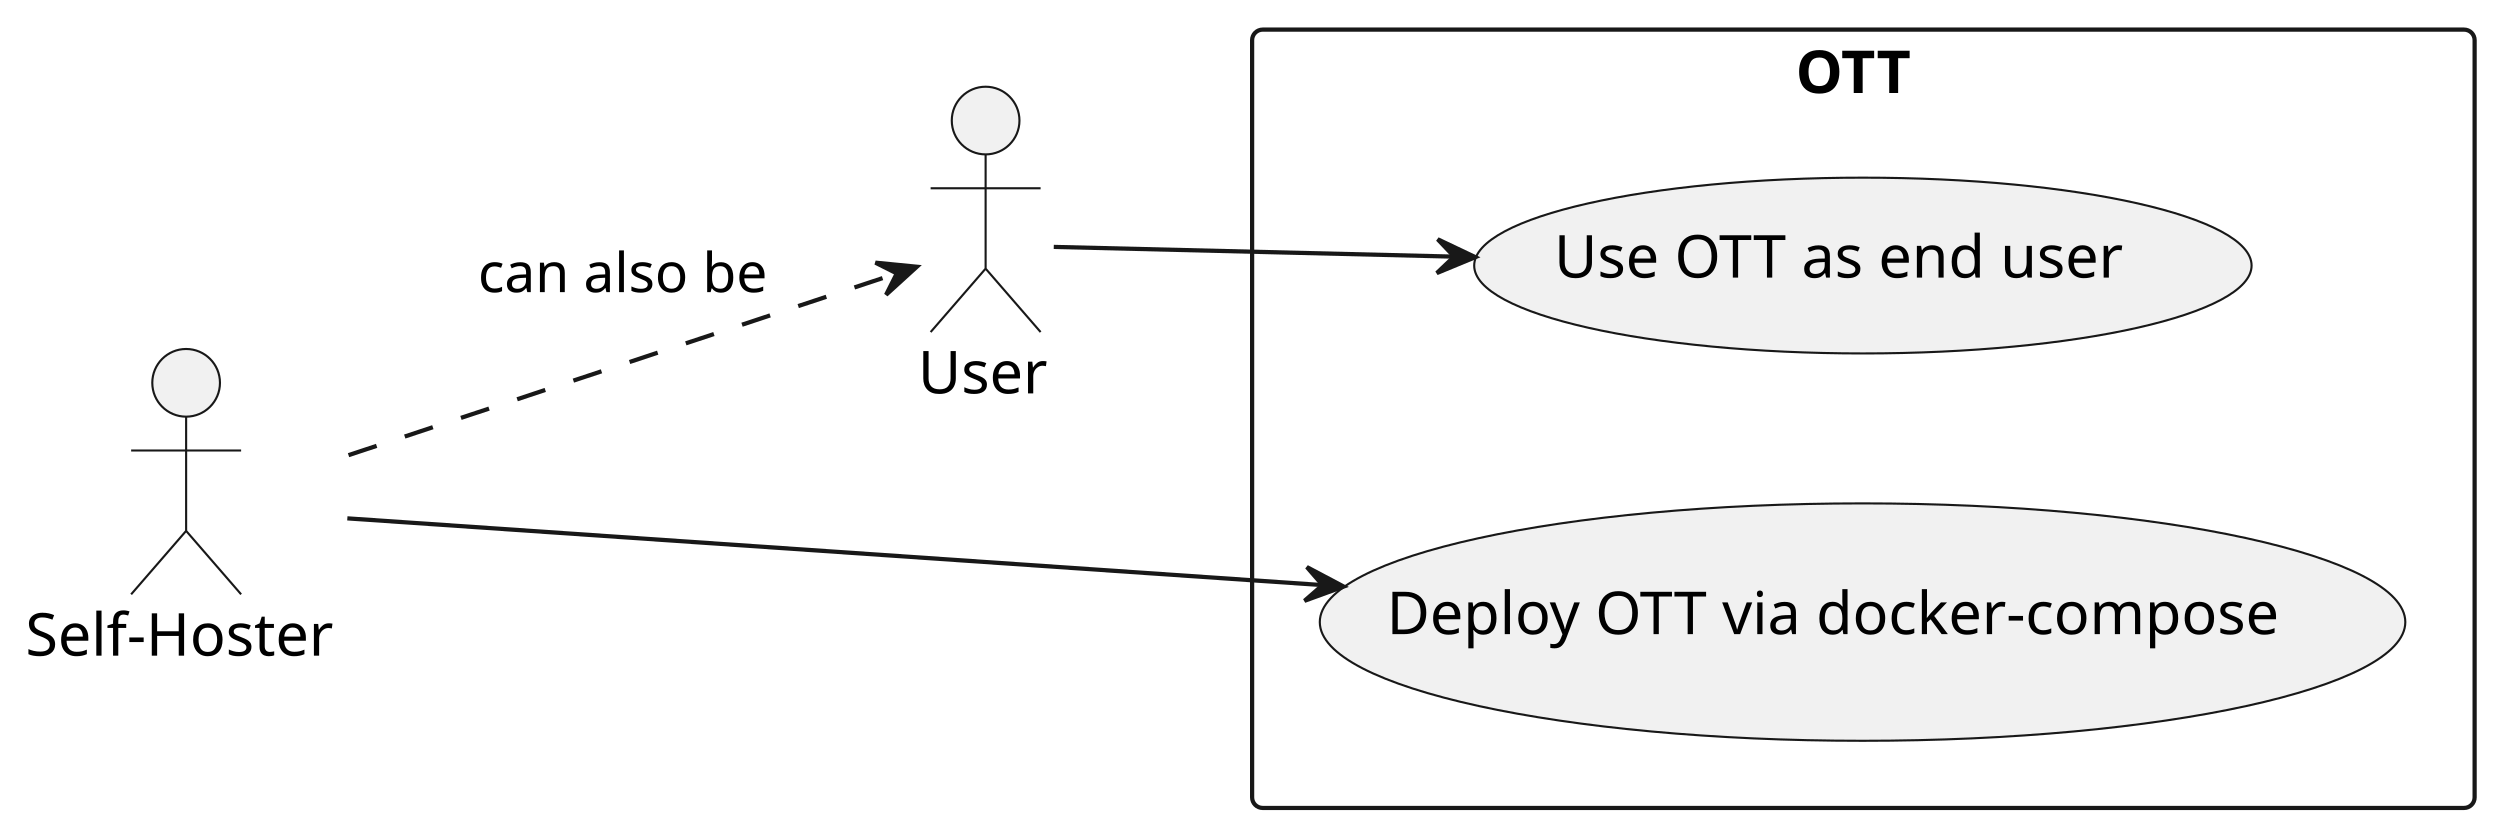
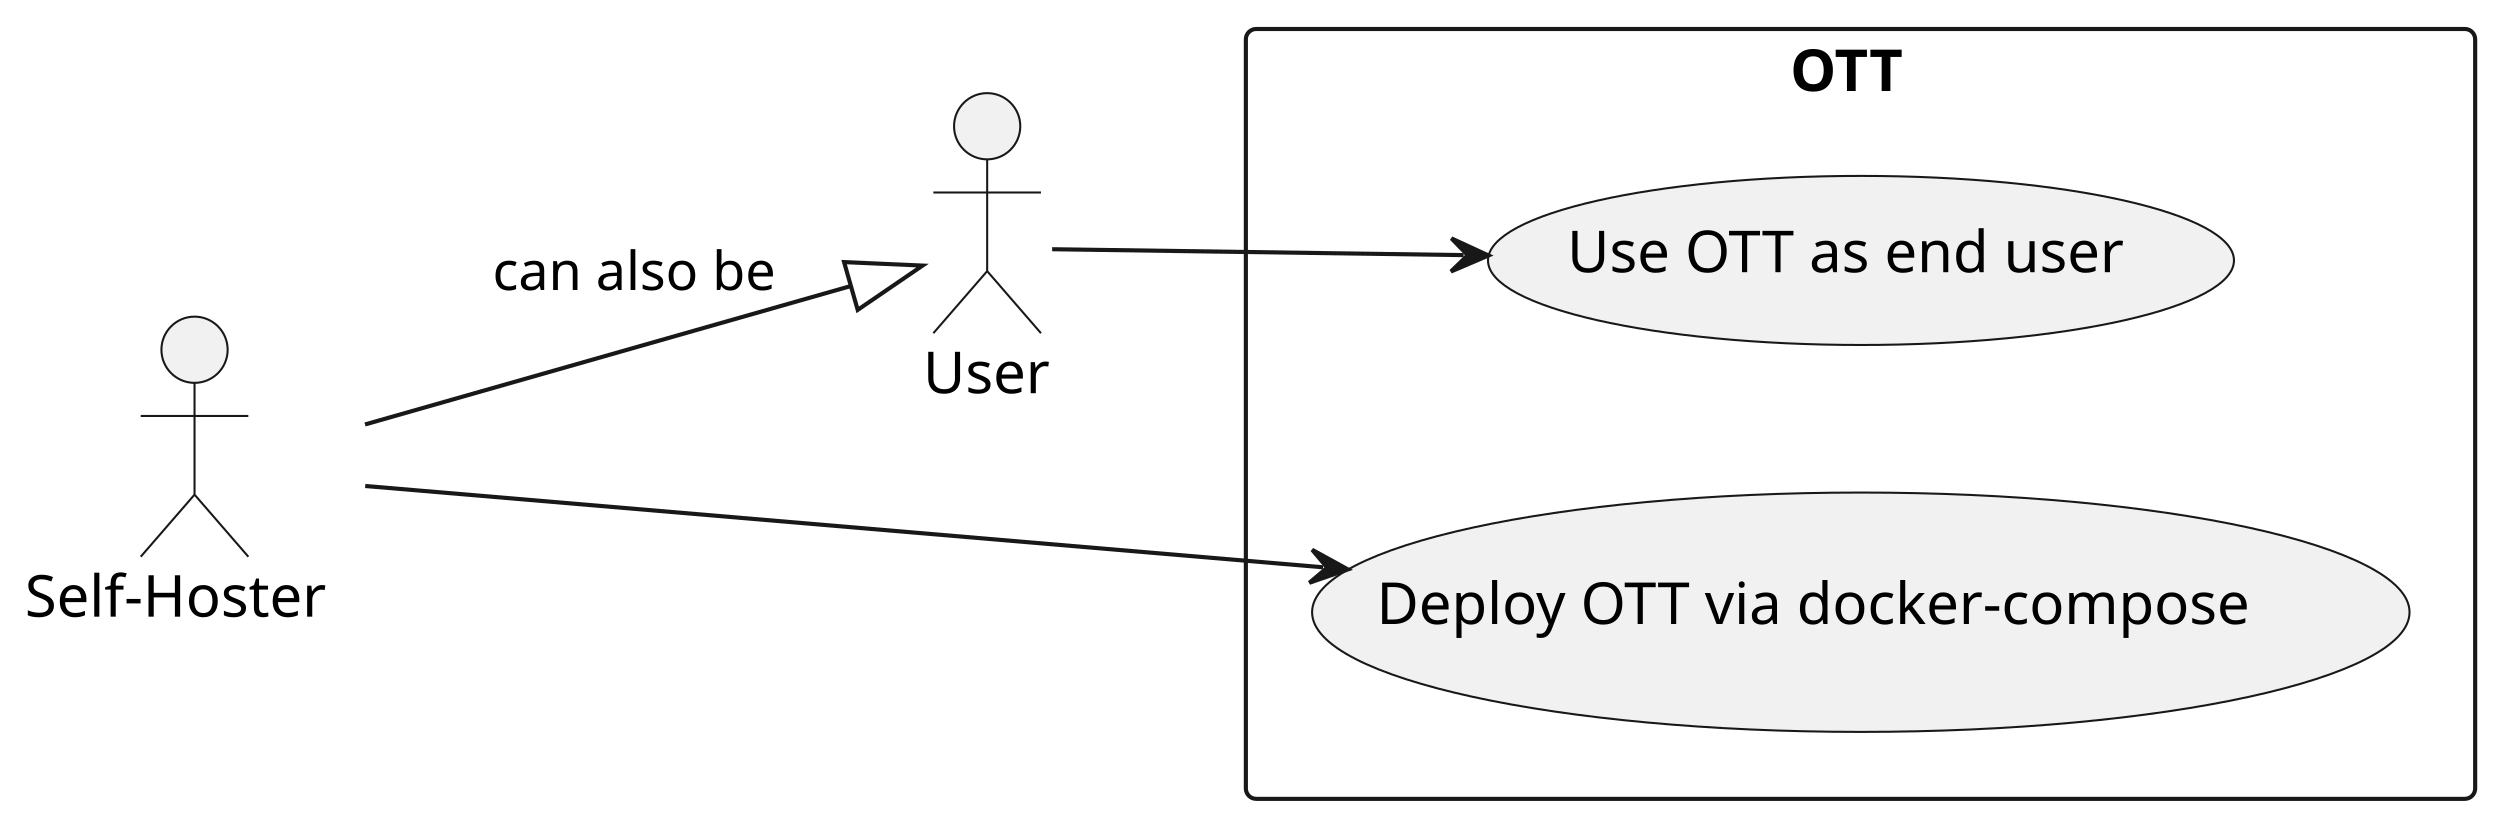
- <svg xmlns="http://www.w3.org/2000/svg" contentStyleType="text/css" height="197px" preserveAspectRatio="none" style="width:591px;height:197px;background:#FFFFFF;" version="1.1" viewBox="0 0 591 197" width="591px" zoomAndPan="magnify">
+ <svg xmlns="http://www.w3.org/2000/svg" contentStyleType="text/css" height="199px" preserveAspectRatio="none" style="width:604px;height:199px;background:#FFFFFF;" version="1.1" viewBox="0 0 604 199" width="604px" zoomAndPan="magnify">
  <defs />
  <g>
    <g id="cluster_OTT">
-       <rect fill="none" height="184" rx="2.5" ry="2.5" style="stroke:#181818;stroke-width:1.0;" width="289" x="296" y="7" />
-       <text fill="#000000" font-family="sans-serif" font-size="14" font-weight="bold" lengthAdjust="spacing" textLength="32" x="424.5" y="21.995">OTT</text>
+       <rect fill="none" height="186" rx="2.5" ry="2.5" style="stroke:#181818;stroke-width:1.0;" width="297" x="301" y="7" />
+       <text fill="#000000" font-family="sans-serif" font-size="14" font-weight="bold" lengthAdjust="spacing" textLength="34" x="432.5" y="21.995">OTT</text>
    </g>
    <g id="elem_UC1">
-       <ellipse cx="440.308" cy="147.062" fill="#F1F1F1" rx="128.308" ry="28.062" style="stroke:#181818;stroke-width:0.5;" />
-       <text fill="#000000" font-family="sans-serif" font-size="14" lengthAdjust="spacing" textLength="225" x="327.808" y="149.908">Deploy OTT via docker-compose</text>
+       <ellipse cx="449.572" cy="147.914" fill="#F1F1F1" rx="132.572" ry="28.914" style="stroke:#181818;stroke-width:0.5;" />
+       <text fill="#000000" font-family="sans-serif" font-size="14" lengthAdjust="spacing" textLength="234" x="332.572" y="150.761">Deploy OTT via docker-compose</text>
    </g>
    <g id="elem_UC2">
-       <ellipse cx="440.387" cy="62.777" fill="#F1F1F1" rx="91.887" ry="20.777" style="stroke:#181818;stroke-width:0.5;" />
-       <text fill="#000000" font-family="sans-serif" font-size="14" lengthAdjust="spacing" textLength="146" x="367.387" y="65.624">Use OTT as end user</text>
+       <ellipse cx="449.614" cy="62.923" fill="#F1F1F1" rx="90.114" ry="20.423" style="stroke:#181818;stroke-width:0.5;" />
+       <text fill="#000000" font-family="sans-serif" font-size="14" lengthAdjust="spacing" textLength="142" x="378.614" y="65.77">Use OTT as end user</text>
    </g>
    <g id="elem_hoster">
-       <ellipse cx="44" cy="90.5" fill="#F1F1F1" rx="8" ry="8" style="stroke:#181818;stroke-width:0.5;" />
-       <path d="M44,98.5 L44,125.5 M31,106.5 L57,106.5 M44,125.5 L31,140.5 M44,125.5 L57,140.5 " fill="none" style="stroke:#181818;stroke-width:0.5;" />
-       <text fill="#000000" font-family="sans-serif" font-size="14" lengthAdjust="spacing" textLength="76" x="6" y="154.995">Self-Hoster</text>
+       <ellipse cx="47" cy="84.5" fill="#F1F1F1" rx="8" ry="8" style="stroke:#181818;stroke-width:0.5;" />
+       <path d="M47,92.5 L47,119.5 M34,100.5 L60,100.5 M47,119.5 L34,134.5 M47,119.5 L60,134.5 " fill="none" style="stroke:#181818;stroke-width:0.5;" />
+       <text fill="#000000" font-family="sans-serif" font-size="14" lengthAdjust="spacing" textLength="82" x="6" y="148.995">Self-Hoster</text>
    </g>
    <g id="elem_user">
-       <ellipse cx="233" cy="28.5" fill="#F1F1F1" rx="8" ry="8" style="stroke:#181818;stroke-width:0.5;" />
-       <path d="M233,36.5 L233,63.5 M220,44.5 L246,44.5 M233,63.5 L220,78.5 M233,63.5 L246,78.5 " fill="none" style="stroke:#181818;stroke-width:0.5;" />
-       <text fill="#000000" font-family="sans-serif" font-size="14" lengthAdjust="spacing" textLength="32" x="217" y="92.995">User</text>
+       <ellipse cx="238.5" cy="30.5" fill="#F1F1F1" rx="8" ry="8" style="stroke:#181818;stroke-width:0.5;" />
+       <path d="M238.5,38.5 L238.5,65.5 M225.5,46.5 L251.5,46.5 M238.5,65.5 L225.5,80.5 M238.5,65.5 L251.5,80.5 " fill="none" style="stroke:#181818;stroke-width:0.5;" />
+       <text fill="#000000" font-family="sans-serif" font-size="14" lengthAdjust="spacing" textLength="31" x="223" y="94.995">User</text>
    </g>
    <g id="link_hoster_UC1">
-       <path d="M82.11,122.54 C134.38,126.12 232.26,132.82 312.38,138.3 " fill="none" id="hoster-to-UC1" style="stroke:#181818;stroke-width:1.0;" />
-       <polygon fill="#181818" points="317.64,138.66,308.936,134.052,312.652,138.317,308.387,142.033,317.64,138.66" style="stroke:#181818;stroke-width:1.0;" />
+       <path d="M88.235,117.416 C143.281,122.089 238.508,130.173 319.67,137.063 " fill="none" id="hoster-to-UC1" style="stroke:#181818;stroke-width:1.0;" />
+       <polygon fill="#181818" points="325.648,137.571,317.019,132.824,320.666,137.148,316.342,140.795,325.648,137.571" style="stroke:#181818;stroke-width:1.0;" />
    </g>
    <g id="link_hoster_user">
-       <path d="M82.39,107.6 C121.28,94.71 180.73,75 211.68,64.74 " fill="none" id="hoster-to-user" style="stroke:#181818;stroke-width:1.0;stroke-dasharray:7.0,7.0;" />
-       <polygon fill="#181818" points="216.75,63.06,206.949,62.094,212.004,64.633,209.465,69.688,216.75,63.06" style="stroke:#181818;stroke-width:1.0;" />
-       <text fill="#000000" font-family="sans-serif" font-size="13" lengthAdjust="spacing" textLength="73" x="113" y="69.067">can also be</text>
+       <path d="M88.188,102.548 C130.342,90.536 177.042,77.228 205.575,69.097 " fill="none" id="hoster-to-user" style="stroke:#181818;stroke-width:1.0;" />
+       <polygon fill="none" points="222.886,64.164,203.931,63.327,207.22,74.867,222.886,64.164" style="stroke:#181818;stroke-width:1.0;" />
+       <text fill="#000000" font-family="sans-serif" font-size="13" lengthAdjust="spacing" textLength="73" x="119" y="70.067">can also be</text>
    </g>
    <g id="link_user_UC2">
-       <path d="M249.11,58.37 C269.34,58.86 306.92,59.77 343.39,60.66 " fill="none" id="user-to-UC2" style="stroke:#181818;stroke-width:1.0;" />
-       <polygon fill="#181818" points="348.76,60.79,339.866,56.56,343.762,60.661,339.66,64.557,348.76,60.79" style="stroke:#181818;stroke-width:1.0;" />
+       <path d="M254.196,60.211 C276.217,60.527 313.486,61.062 353.612,61.638 " fill="none" id="user-to-UC2" style="stroke:#181818;stroke-width:1.0;" />
+       <polygon fill="#181818" points="359.611,61.724,350.669,57.595,354.611,61.652,350.555,65.594,359.611,61.724" style="stroke:#181818;stroke-width:1.0;" />
    </g>
  </g>
</svg>
